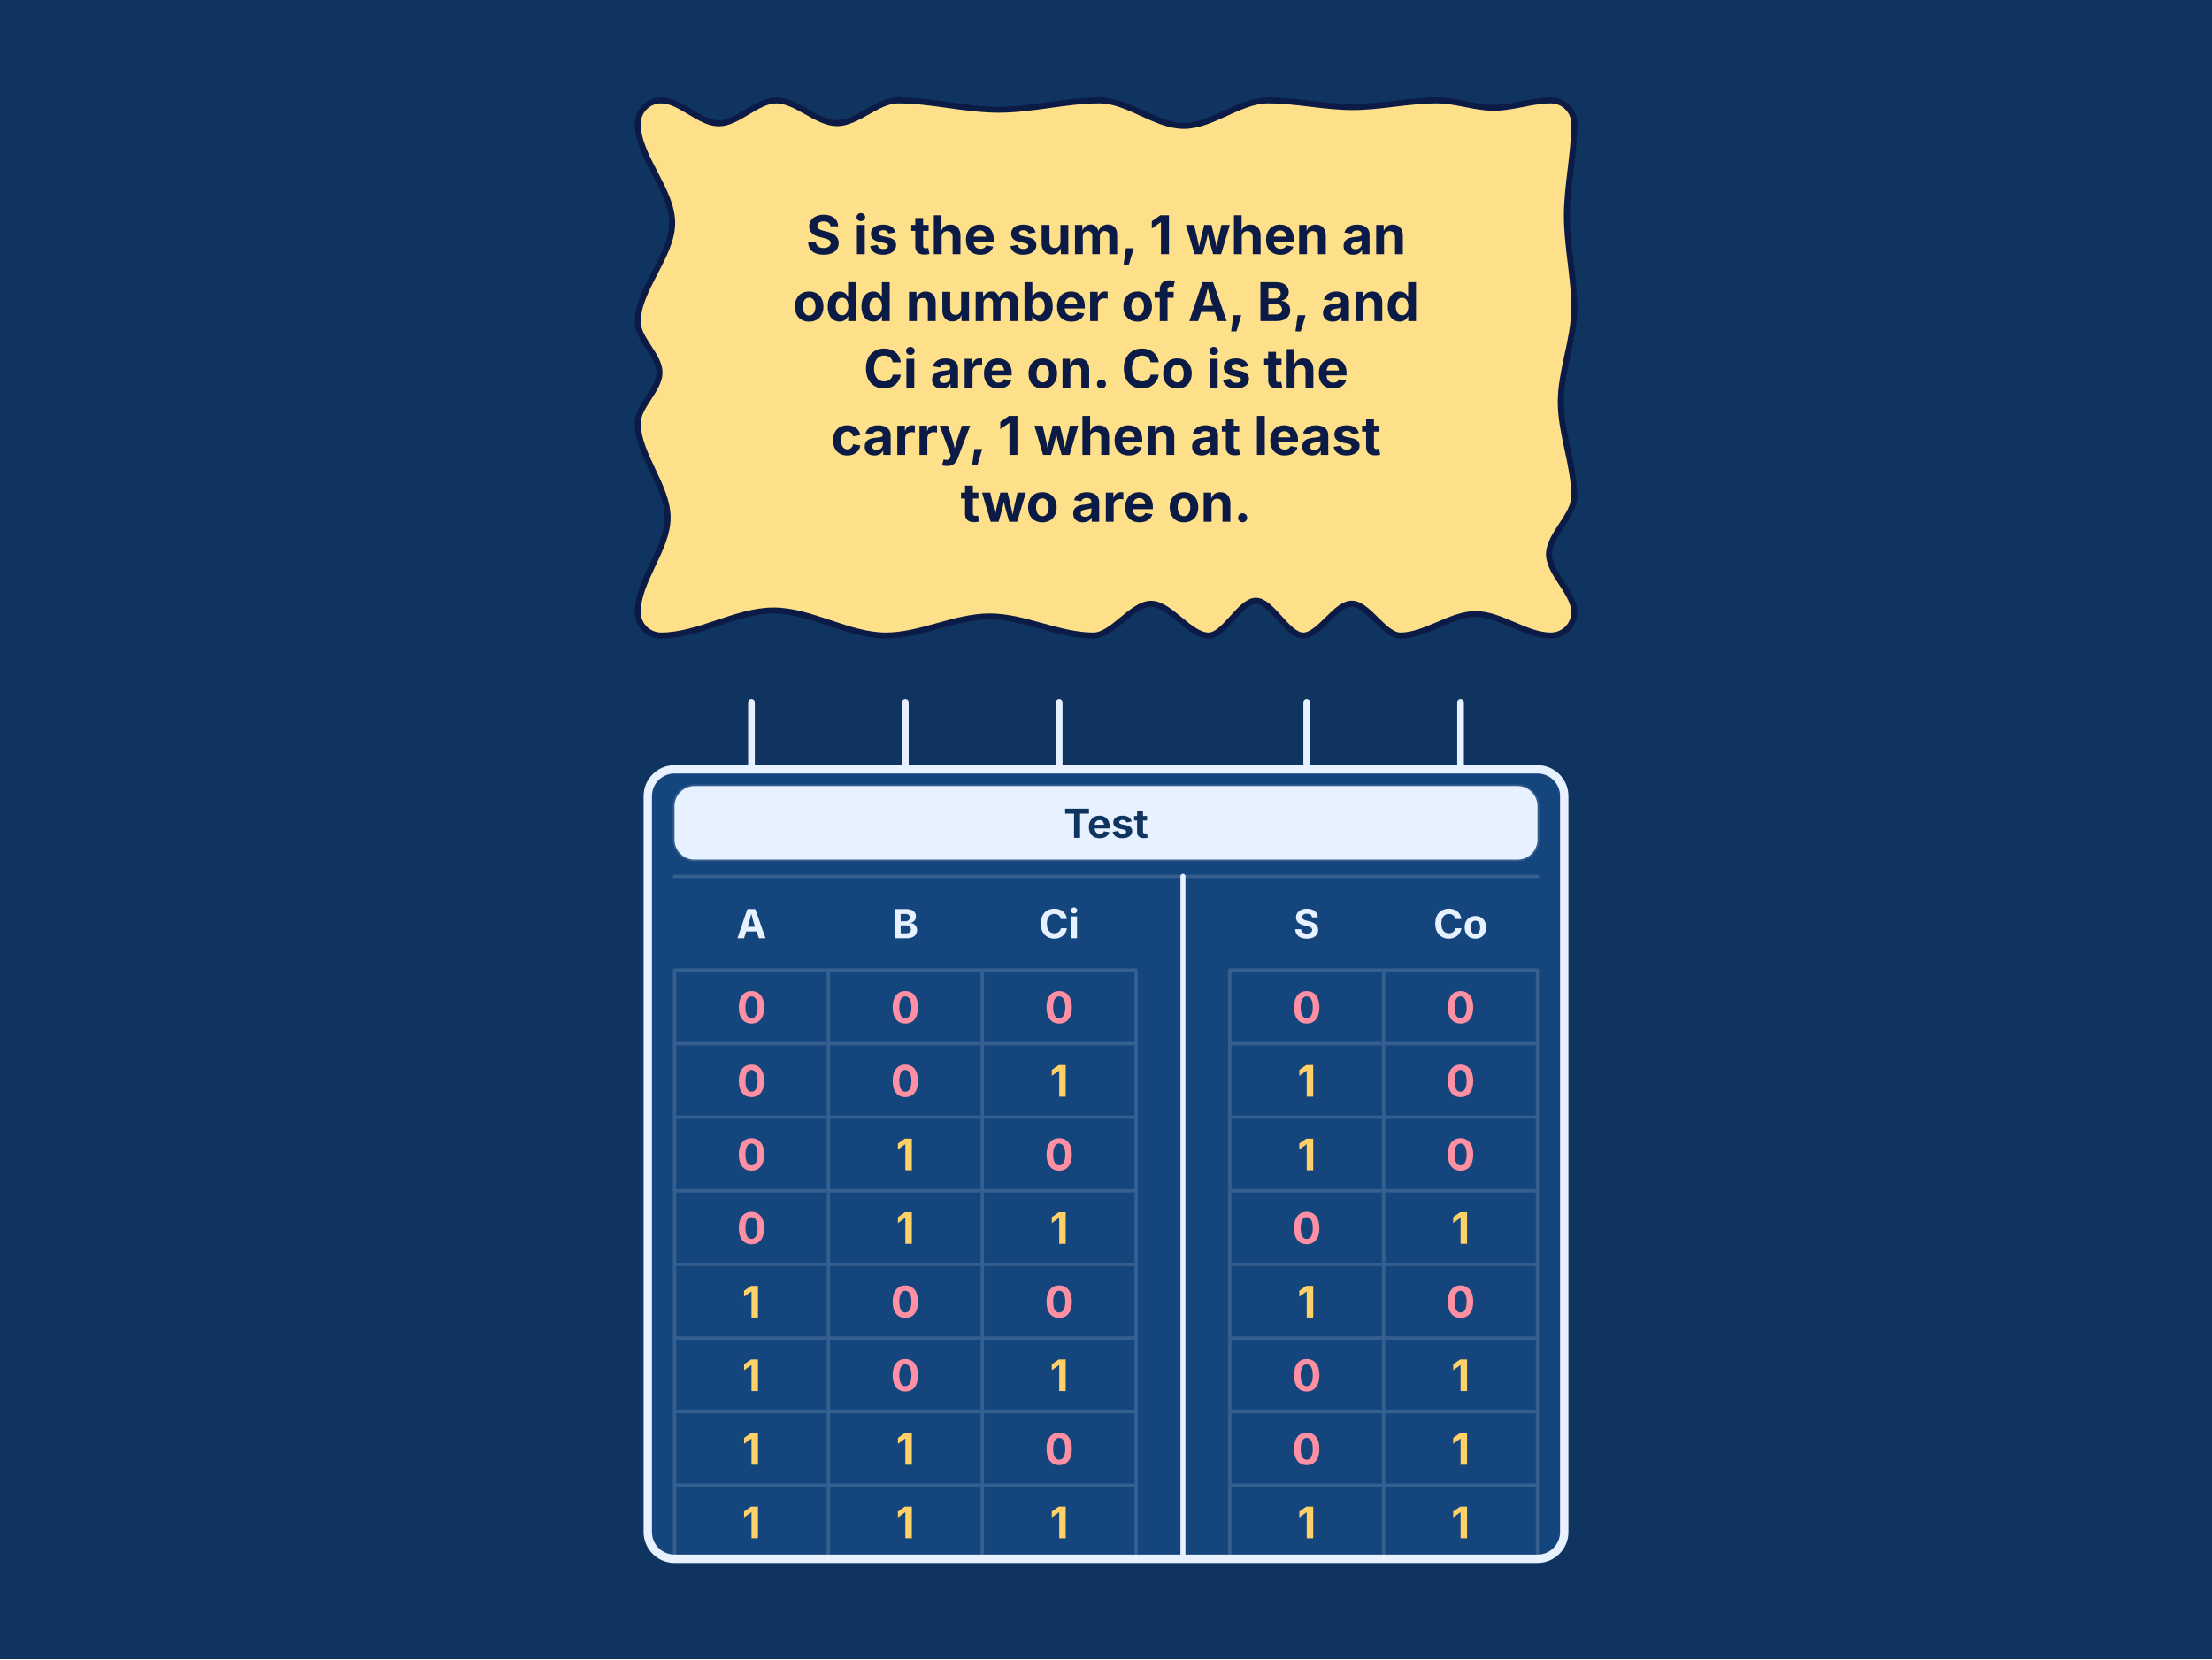
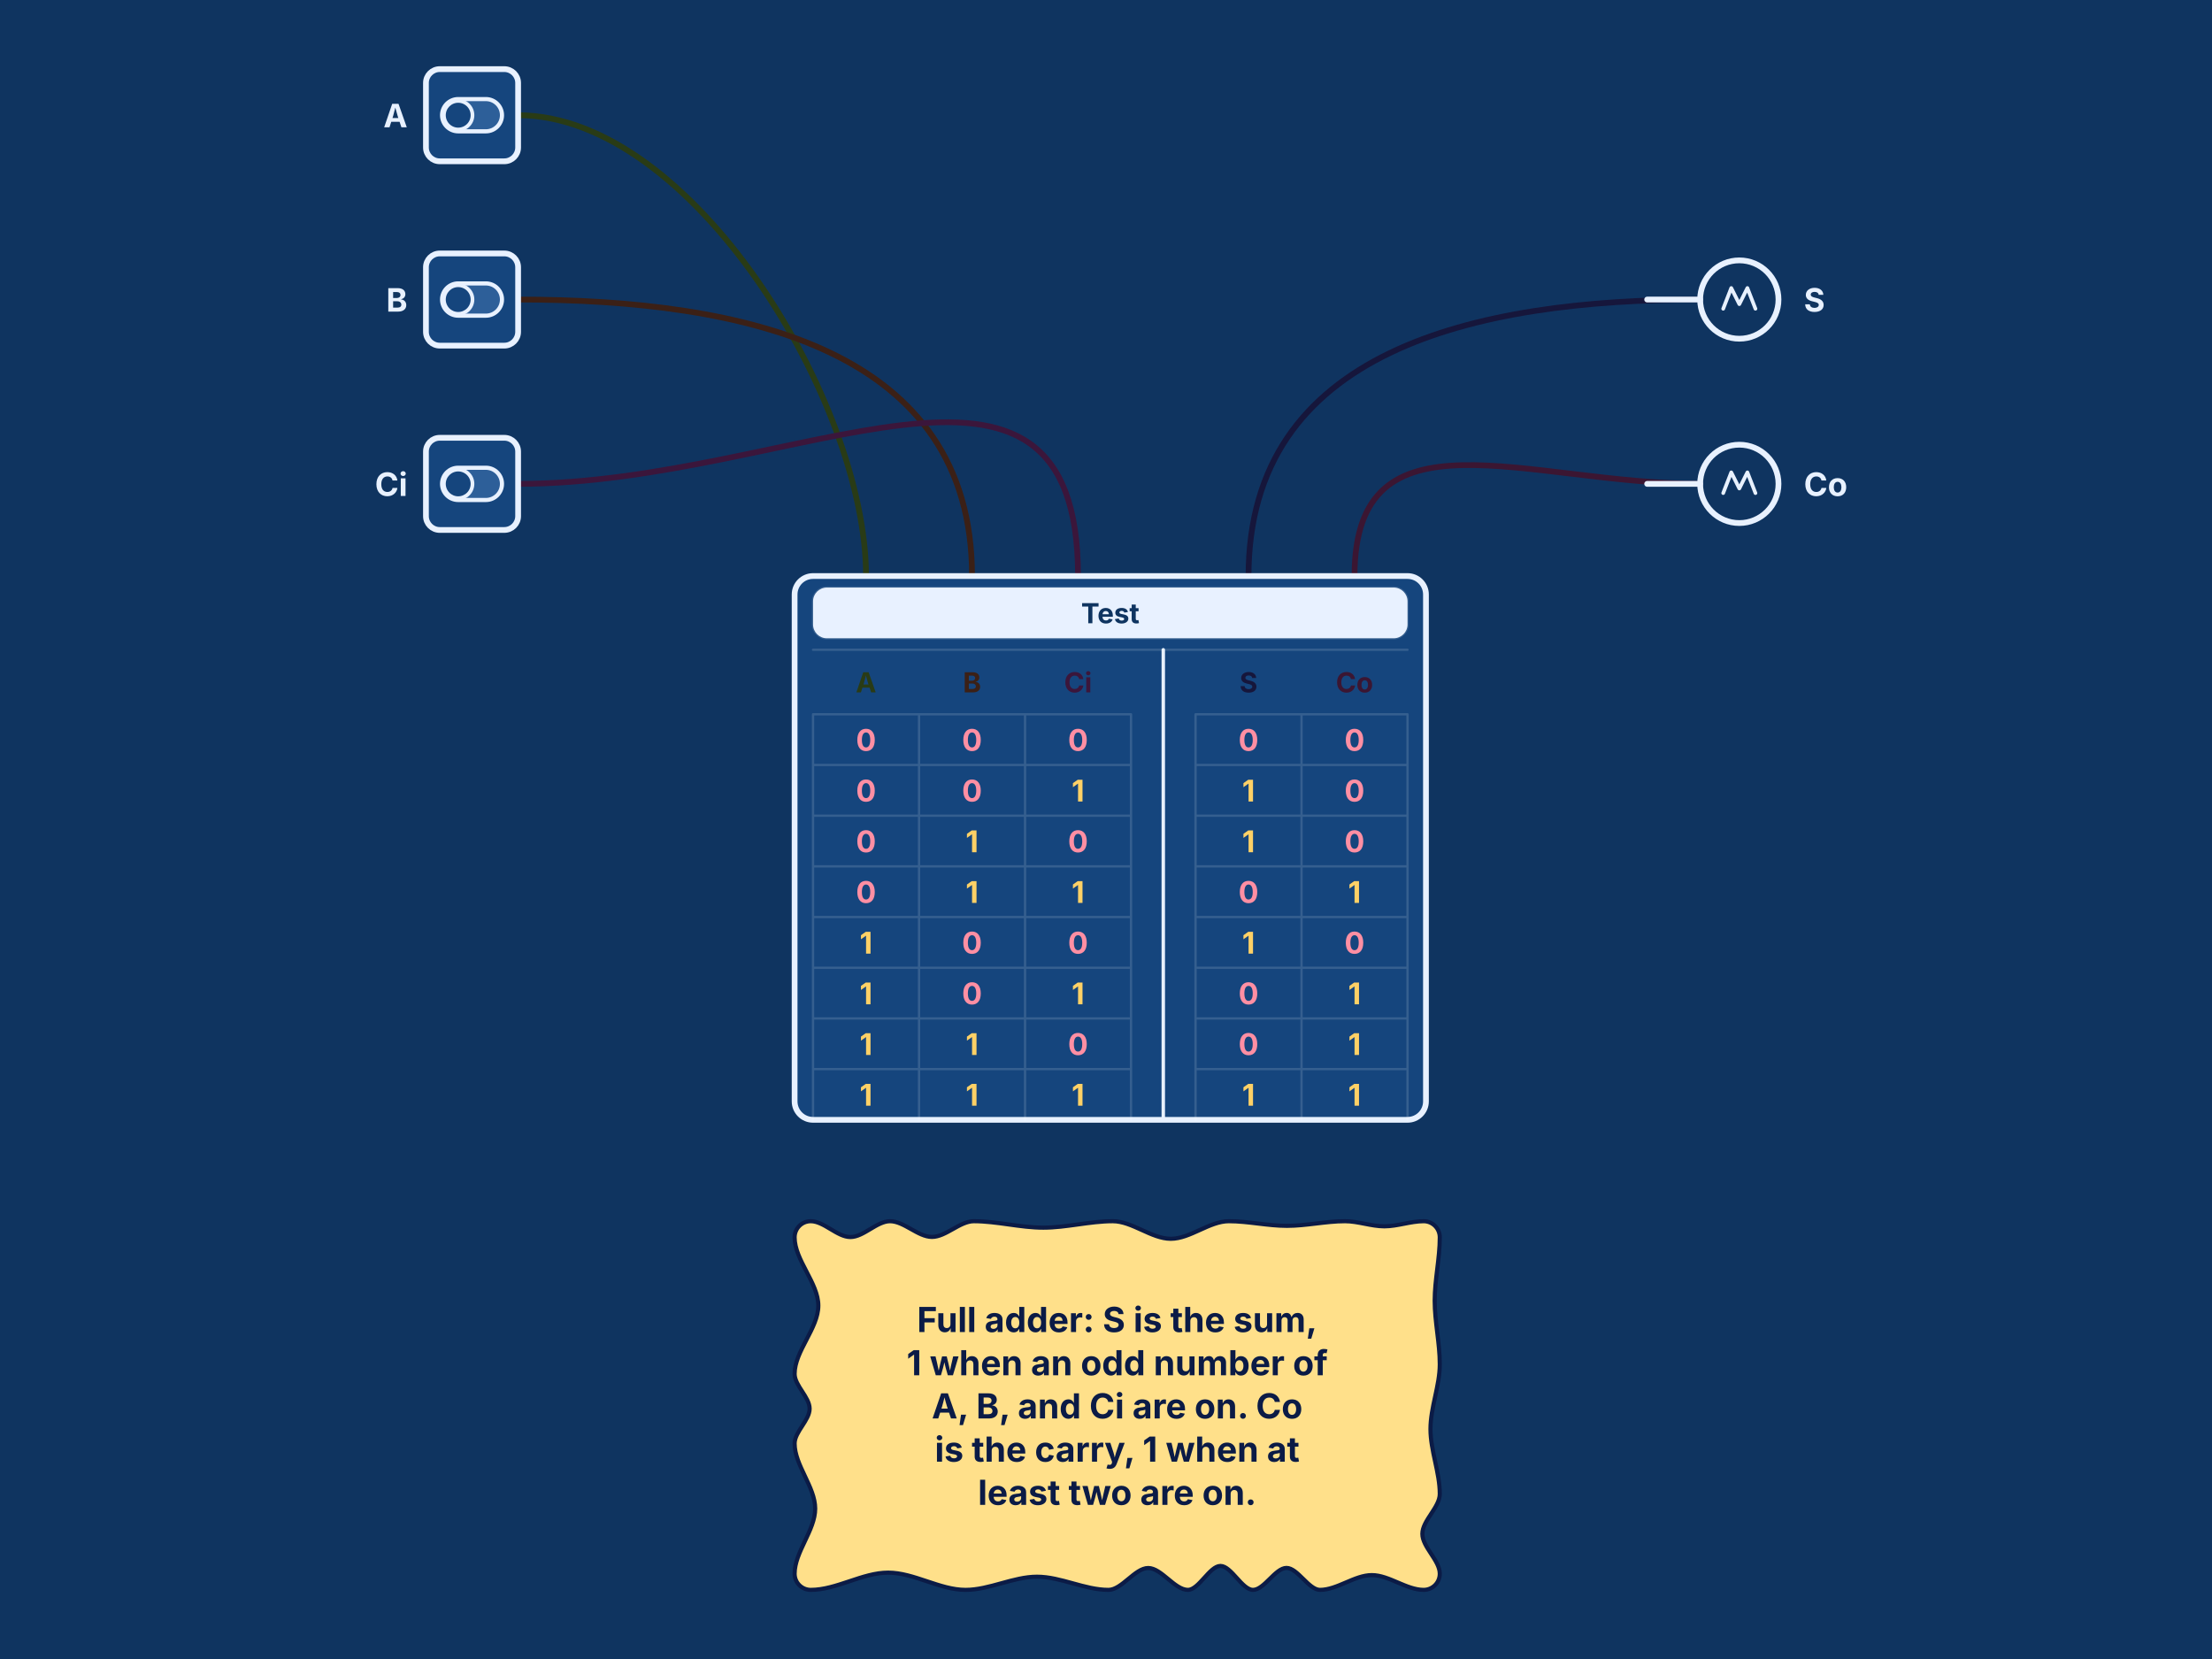
- <svg xmlns="http://www.w3.org/2000/svg" viewBox="-193.67 -230 661.33 496" width="661.33" height="496" font-family="Inter, 'Segoe UI', system-ui, -apple-system, sans-serif" stroke-linejoin="round" stroke-linecap="round">
-   <rect x="-193.67" y="-230" width="661.33" height="496" fill="#0f3460" />
+ <svg xmlns="http://www.w3.org/2000/svg" viewBox="-344.86 -250 960 720" width="960" height="720" font-family="Inter, 'Segoe UI', system-ui, -apple-system, sans-serif" stroke-linejoin="round" stroke-linecap="round">
+   <rect x="-344.86" y="-250" width="960" height="720" fill="#0f3460" />
+   <path d="M-120 -200C-44.5 -200 31 -75.5 31 0" fill="none" stroke="hsl(90, 45%, 16%)" stroke-width="2.5" />
+   <path d="M-120 -120C-21.5 -120 77 -98.5 77 0" fill="none" stroke="hsl(15, 45%, 16%)" stroke-width="2.5" />
+   <path d="M-120 -40C1.5 -40 123 -121.5 123 0" fill="none" stroke="hsl(300, 45%, 16%)" stroke-width="2.5" />
+   <path d="M393 -120C295 -120 197 -98 197 0" fill="none" stroke="hsl(240, 45%, 16%)" stroke-width="2.5" />
+   <path d="M393 -40C318 -40 243 -75 243 0" fill="none" stroke="hsl(315, 45%, 16%)" stroke-width="2.5" />
  <g transform="matrix(1 0 0 1 0 0)">
    <path d="M8 0H266A8 8 0 0 1 274 8V228A8 8 0 0 1 266 236H8A8 8 0 0 1 0 228V8A8 8 0 0 1 8 0Z" fill="#15457d" stroke="#e8f1ff" stroke-width="2.5" />
-     <path d="M31 0V-20M77 0V-20M123 0V-20M197 0V-20M243 0V-20" fill="none" stroke="#e8f1ff" stroke-width="2" />
    <text x="31" y="71" font-size="13" font-weight="700" fill="#ff8fa3" text-anchor="middle" dominant-baseline="middle">0</text>
    <text x="77" y="71" font-size="13" font-weight="700" fill="#ff8fa3" text-anchor="middle" dominant-baseline="middle">0</text>
    <text x="123" y="71" font-size="13" font-weight="700" fill="#ff8fa3" text-anchor="middle" dominant-baseline="middle">0</text>
    <text x="197" y="71" font-size="13" font-weight="700" fill="#ff8fa3" text-anchor="middle" dominant-baseline="middle">0</text>
    <text x="243" y="71" font-size="13" font-weight="700" fill="#ff8fa3" text-anchor="middle" dominant-baseline="middle">0</text>
    <text x="31" y="93" font-size="13" font-weight="700" fill="#ff8fa3" text-anchor="middle" dominant-baseline="middle">0</text>
    <text x="77" y="93" font-size="13" font-weight="700" fill="#ff8fa3" text-anchor="middle" dominant-baseline="middle">0</text>
    <text x="123" y="93" font-size="13" font-weight="700" fill="#ffd166" text-anchor="middle" dominant-baseline="middle">1</text>
    <text x="197" y="93" font-size="13" font-weight="700" fill="#ffd166" text-anchor="middle" dominant-baseline="middle">1</text>
    <text x="243" y="93" font-size="13" font-weight="700" fill="#ff8fa3" text-anchor="middle" dominant-baseline="middle">0</text>
    <text x="31" y="115" font-size="13" font-weight="700" fill="#ff8fa3" text-anchor="middle" dominant-baseline="middle">0</text>
    <text x="77" y="115" font-size="13" font-weight="700" fill="#ffd166" text-anchor="middle" dominant-baseline="middle">1</text>
    <text x="123" y="115" font-size="13" font-weight="700" fill="#ff8fa3" text-anchor="middle" dominant-baseline="middle">0</text>
    <text x="197" y="115" font-size="13" font-weight="700" fill="#ffd166" text-anchor="middle" dominant-baseline="middle">1</text>
    <text x="243" y="115" font-size="13" font-weight="700" fill="#ff8fa3" text-anchor="middle" dominant-baseline="middle">0</text>
    <text x="31" y="137" font-size="13" font-weight="700" fill="#ff8fa3" text-anchor="middle" dominant-baseline="middle">0</text>
    <text x="77" y="137" font-size="13" font-weight="700" fill="#ffd166" text-anchor="middle" dominant-baseline="middle">1</text>
    <text x="123" y="137" font-size="13" font-weight="700" fill="#ffd166" text-anchor="middle" dominant-baseline="middle">1</text>
    <text x="197" y="137" font-size="13" font-weight="700" fill="#ff8fa3" text-anchor="middle" dominant-baseline="middle">0</text>
    <text x="243" y="137" font-size="13" font-weight="700" fill="#ffd166" text-anchor="middle" dominant-baseline="middle">1</text>
    <text x="31" y="159" font-size="13" font-weight="700" fill="#ffd166" text-anchor="middle" dominant-baseline="middle">1</text>
    <text x="77" y="159" font-size="13" font-weight="700" fill="#ff8fa3" text-anchor="middle" dominant-baseline="middle">0</text>
    <text x="123" y="159" font-size="13" font-weight="700" fill="#ff8fa3" text-anchor="middle" dominant-baseline="middle">0</text>
    <text x="197" y="159" font-size="13" font-weight="700" fill="#ffd166" text-anchor="middle" dominant-baseline="middle">1</text>
    <text x="243" y="159" font-size="13" font-weight="700" fill="#ff8fa3" text-anchor="middle" dominant-baseline="middle">0</text>
    <text x="31" y="181" font-size="13" font-weight="700" fill="#ffd166" text-anchor="middle" dominant-baseline="middle">1</text>
    <text x="77" y="181" font-size="13" font-weight="700" fill="#ff8fa3" text-anchor="middle" dominant-baseline="middle">0</text>
    <text x="123" y="181" font-size="13" font-weight="700" fill="#ffd166" text-anchor="middle" dominant-baseline="middle">1</text>
    <text x="197" y="181" font-size="13" font-weight="700" fill="#ff8fa3" text-anchor="middle" dominant-baseline="middle">0</text>
    <text x="243" y="181" font-size="13" font-weight="700" fill="#ffd166" text-anchor="middle" dominant-baseline="middle">1</text>
    <text x="31" y="203" font-size="13" font-weight="700" fill="#ffd166" text-anchor="middle" dominant-baseline="middle">1</text>
    <text x="77" y="203" font-size="13" font-weight="700" fill="#ffd166" text-anchor="middle" dominant-baseline="middle">1</text>
    <text x="123" y="203" font-size="13" font-weight="700" fill="#ff8fa3" text-anchor="middle" dominant-baseline="middle">0</text>
    <text x="197" y="203" font-size="13" font-weight="700" fill="#ff8fa3" text-anchor="middle" dominant-baseline="middle">0</text>
    <text x="243" y="203" font-size="13" font-weight="700" fill="#ffd166" text-anchor="middle" dominant-baseline="middle">1</text>
    <text x="31" y="225" font-size="13" font-weight="700" fill="#ffd166" text-anchor="middle" dominant-baseline="middle">1</text>
    <text x="77" y="225" font-size="13" font-weight="700" fill="#ffd166" text-anchor="middle" dominant-baseline="middle">1</text>
    <text x="123" y="225" font-size="13" font-weight="700" fill="#ffd166" text-anchor="middle" dominant-baseline="middle">1</text>
    <text x="197" y="225" font-size="13" font-weight="700" fill="#ffd166" text-anchor="middle" dominant-baseline="middle">1</text>
    <text x="243" y="225" font-size="13" font-weight="700" fill="#ffd166" text-anchor="middle" dominant-baseline="middle">1</text>
    <path d="M8 32H266M8 60H146M8 82H146M8 104H146M8 126H146M8 148H146M8 170H146M8 192H146M8 214H146M8 60V236M146 60V236M174 60H266M174 82H266M174 104H266M174 126H266M174 148H266M174 170H266M174 192H266M174 214H266M174 60V236M266 60V236M54 60V236M100 60V236M220 60V236M160 32V236" fill="none" stroke="rgba(255,255,255,0.14)" stroke-width="1" />
    <path d="M160 32V236" fill="none" stroke="#e8f1ff" stroke-width="1.5" />
-     <text x="31" y="46" font-size="12" font-weight="700" fill="#e8f1ff" text-anchor="middle" dominant-baseline="middle">A</text>
-     <text x="77" y="46" font-size="12" font-weight="700" fill="#e8f1ff" text-anchor="middle" dominant-baseline="middle">B</text>
-     <text x="123" y="46" font-size="12" font-weight="700" fill="#e8f1ff" text-anchor="middle" dominant-baseline="middle">Ci</text>
-     <text x="197" y="46" font-size="12" font-weight="700" fill="#e8f1ff" text-anchor="middle" dominant-baseline="middle">S</text>
-     <text x="243" y="46" font-size="12" font-weight="700" fill="#e8f1ff" text-anchor="middle" dominant-baseline="middle">Co</text>
+     <text x="31" y="46" font-size="12" font-weight="700" fill="hsl(90, 45%, 16%)" text-anchor="middle" dominant-baseline="middle">A</text>
+     <text x="77" y="46" font-size="12" font-weight="700" fill="hsl(15, 45%, 16%)" text-anchor="middle" dominant-baseline="middle">B</text>
+     <text x="123" y="46" font-size="12" font-weight="700" fill="hsl(300, 45%, 16%)" text-anchor="middle" dominant-baseline="middle">Ci</text>
+     <text x="197" y="46" font-size="12" font-weight="700" fill="hsl(240, 45%, 16%)" text-anchor="middle" dominant-baseline="middle">S</text>
+     <text x="243" y="46" font-size="12" font-weight="700" fill="hsl(315, 45%, 16%)" text-anchor="middle" dominant-baseline="middle">Co</text>
    <path d="M14 5H260A6 6 0 0 1 266 11V21A6 6 0 0 1 260 27H14A6 6 0 0 1 8 21V11A6 6 0 0 1 14 5Z" fill="#e8f1ff" stroke="rgba(255,255,255,0.14)" stroke-width="1" />
    <text x="137" y="16" font-size="12" font-weight="700" fill="#0f3460" text-anchor="middle" dominant-baseline="middle">Test</text>
  </g>
-   <g transform="matrix(1 0 0 1 -3 -200)">
+   <g transform="matrix(1 0 0 1 -160 -220)">
+     <path d="M6 0H34A6 6 0 0 1 40 6V34A6 6 0 0 1 34 40H6A6 6 0 0 1 0 34V6A6 6 0 0 1 6 0Z" fill="#15457d" stroke="#e8f1ff" stroke-width="2.5" />
+     <path d="M14 13H26A7 7 0 0 1 33 20V20A7 7 0 0 1 26 27H14A7 7 0 0 1 7 20V20A7 7 0 0 1 14 13Z" fill="#2d5f99" />
+     <path d="M19.8 20A5.8 5.8 0 1 1 8.2 20A5.8 5.8 0 1 1 19.8 20Z" fill="hsl(90, 100%, 66%)" />
+     <path d="M14 13H26A7 7 0 0 1 33 20V20A7 7 0 0 1 26 27H14A7 7 0 0 1 7 20V20A7 7 0 0 1 14 13Z" fill="none" stroke="#e8f1ff" stroke-width="1.8" />
+     <path d="M20.2 20A6.2 6.2 0 1 1 7.8 20A6.2 6.2 0 1 1 20.2 20Z" fill="#15457d" stroke="#e8f1ff" stroke-width="1.6" />
+   </g>
+   <g transform="matrix(1 0 0 1 -160 -140)">
+     <path d="M6 0H34A6 6 0 0 1 40 6V34A6 6 0 0 1 34 40H6A6 6 0 0 1 0 34V6A6 6 0 0 1 6 0Z" fill="#15457d" stroke="#e8f1ff" stroke-width="2.5" />
+     <path d="M14 13H26A7 7 0 0 1 33 20V20A7 7 0 0 1 26 27H14A7 7 0 0 1 7 20V20A7 7 0 0 1 14 13Z" fill="#2d5f99" />
+     <path d="M19.8 20A5.8 5.8 0 1 1 8.2 20A5.8 5.8 0 1 1 19.8 20Z" fill="hsl(15, 100%, 66%)" />
+     <path d="M14 13H26A7 7 0 0 1 33 20V20A7 7 0 0 1 26 27H14A7 7 0 0 1 7 20V20A7 7 0 0 1 14 13Z" fill="none" stroke="#e8f1ff" stroke-width="1.8" />
+     <path d="M20.2 20A6.2 6.2 0 1 1 7.8 20A6.2 6.2 0 1 1 20.2 20Z" fill="#15457d" stroke="#e8f1ff" stroke-width="1.6" />
+   </g>
+   <g transform="matrix(1 0 0 1 -160 -60)">
+     <path d="M6 0H34A6 6 0 0 1 40 6V34A6 6 0 0 1 34 40H6A6 6 0 0 1 0 34V6A6 6 0 0 1 6 0Z" fill="#15457d" stroke="#e8f1ff" stroke-width="2.5" />
+     <path d="M14 13H26A7 7 0 0 1 33 20V20A7 7 0 0 1 26 27H14A7 7 0 0 1 7 20V20A7 7 0 0 1 14 13Z" fill="#2d5f99" />
+     <path d="M19.8 20A5.8 5.8 0 1 1 8.2 20A5.8 5.8 0 1 1 19.8 20Z" fill="hsl(300, 100%, 66%)" />
+     <path d="M14 13H26A7 7 0 0 1 33 20V20A7 7 0 0 1 26 27H14A7 7 0 0 1 7 20V20A7 7 0 0 1 14 13Z" fill="none" stroke="#e8f1ff" stroke-width="1.8" />
+     <path d="M20.2 20A6.2 6.2 0 1 1 7.8 20A6.2 6.2 0 1 1 20.2 20Z" fill="#15457d" stroke="#e8f1ff" stroke-width="1.6" />
+   </g>
+   <g transform="matrix(1 0 0 1 390 -140)">
+     <path d="M-20 20H3" fill="none" stroke="#e8f1ff" stroke-width="2.5" />
+     <path d="M20 3H20A17 17 0 0 1 37 20V20A17 17 0 0 1 20 37H20A17 17 0 0 1 3 20V20A17 17 0 0 1 20 3Z" fill="none" stroke="#e8f1ff" stroke-width="2.5" />
+     <path d="M13 24L16.5 15L20 22L23.5 15L27 24" fill="none" stroke="#e8f1ff" stroke-width="1.6" />
+   </g>
+   <g transform="matrix(1 0 0 1 390 -60)">
+     <path d="M-20 20H3" fill="none" stroke="#e8f1ff" stroke-width="2.5" />
+     <path d="M20 3H20A17 17 0 0 1 37 20V20A17 17 0 0 1 20 37H20A17 17 0 0 1 3 20V20A17 17 0 0 1 20 3Z" fill="none" stroke="#e8f1ff" stroke-width="2.5" />
+     <path d="M13 24L16.5 15L20 22L23.5 15L27 24" fill="none" stroke="#e8f1ff" stroke-width="1.6" />
+   </g>
+   <g transform="matrix(1 0 0 1 0 280)">
    <path d="M7 0C12.74 0 18.47 6.87 24.21 6.87C29.94 6.87 35.68 0 41.41 0C47.48 0 53.54 6.82 59.6 6.82C65.66 6.82 71.72 0 77.79 0C87.83 0 97.88 2.8 107.93 2.8C117.98 2.8 128.03 0 138.08 0C146.48 0 154.87 7.63 163.26 7.63C171.66 7.63 180.05 0 188.45 0C196.85 0 205.26 2.01 213.66 2.01C222.07 2.01 230.47 0 238.87 0C244.56 0 250.25 2.22 255.94 2.22C261.62 2.22 267.31 0 273 0C276.87 0 280 3.13 280 7C280 16.18 277.79 25.36 277.79 34.53C277.79 43.71 280 52.89 280 62.07C280 71.45 275.96 80.83 275.96 90.22C275.96 99.6 280 108.99 280 118.37C280 124.14 272.44 129.91 272.44 135.69C272.44 141.46 280 147.23 280 153C280 156.87 276.87 160 273 160C265.5 160 258 153.59 250.5 153.59C243 153.59 235.5 160 228 160C223.15 160 218.31 150.47 213.47 150.47C208.62 150.47 203.78 160 198.94 160C194.23 160 189.52 149.61 184.81 149.61C180.11 149.61 175.4 160 170.69 160C164.95 160 159.2 150.51 153.46 150.51C147.71 150.51 141.97 160 136.22 160C125.88 160 115.54 154.29 105.2 154.29C94.86 154.29 84.52 160 74.18 160C62.99 160 51.79 152.52 40.59 152.52C29.39 152.52 18.2 160 7 160C3.13 160 0 156.87 0 153C0 143.58 8.93 134.16 8.93 124.74C8.93 115.32 0 105.9 0 96.48C0 91.44 6.51 86.41 6.51 81.37C6.51 76.34 0 71.31 0 66.27C0 56.39 10.29 46.51 10.29 36.64C10.29 26.76 0 16.88 0 7C0 3.13 3.13 0 7 0Z" fill="#ffe08a" stroke="#0b1b46" stroke-width="1.8" />
-     <text x="140" y="40" font-size="16" font-weight="700" fill="#0b1b46" text-anchor="middle" dominant-baseline="middle">S is the sum, 1 when an</text>
-     <text x="140" y="60" font-size="16" font-weight="700" fill="#0b1b46" text-anchor="middle" dominant-baseline="middle">odd number of A, B, and</text>
-     <text x="140" y="80" font-size="16" font-weight="700" fill="#0b1b46" text-anchor="middle" dominant-baseline="middle">Ci are on. Co is the</text>
-     <text x="140" y="100" font-size="16" font-weight="700" fill="#0b1b46" text-anchor="middle" dominant-baseline="middle">carry, 1 when at least</text>
-     <text x="140" y="120" font-size="16" font-weight="700" fill="#0b1b46" text-anchor="middle" dominant-baseline="middle">two are on.</text>
+     <text x="140" y="42.5" font-size="15" font-weight="700" fill="#0b1b46" text-anchor="middle" dominant-baseline="middle">Full adder: S is the sum,</text>
+     <text x="140" y="61.25" font-size="15" font-weight="700" fill="#0b1b46" text-anchor="middle" dominant-baseline="middle">1 when an odd number of</text>
+     <text x="140" y="80" font-size="15" font-weight="700" fill="#0b1b46" text-anchor="middle" dominant-baseline="middle">A, B, and Ci are on. Co</text>
+     <text x="140" y="98.75" font-size="15" font-weight="700" fill="#0b1b46" text-anchor="middle" dominant-baseline="middle">is the carry, 1 when at</text>
+     <text x="140" y="117.5" font-size="15" font-weight="700" fill="#0b1b46" text-anchor="middle" dominant-baseline="middle">least two are on.</text>
  </g>
+   <text x="-168" y="-200" font-size="14" font-weight="700" fill="#e8f1ff" text-anchor="end" dominant-baseline="middle">A</text>
+   <text x="-168" y="-120" font-size="14" font-weight="700" fill="#e8f1ff" text-anchor="end" dominant-baseline="middle">B</text>
+   <text x="-168" y="-40" font-size="14" font-weight="700" fill="#e8f1ff" text-anchor="end" dominant-baseline="middle">Ci</text>
+   <text x="438" y="-120" font-size="14" font-weight="700" fill="#e8f1ff" text-anchor="start" dominant-baseline="middle">S</text>
+   <text x="438" y="-40" font-size="14" font-weight="700" fill="#e8f1ff" text-anchor="start" dominant-baseline="middle">Co</text>
</svg>
